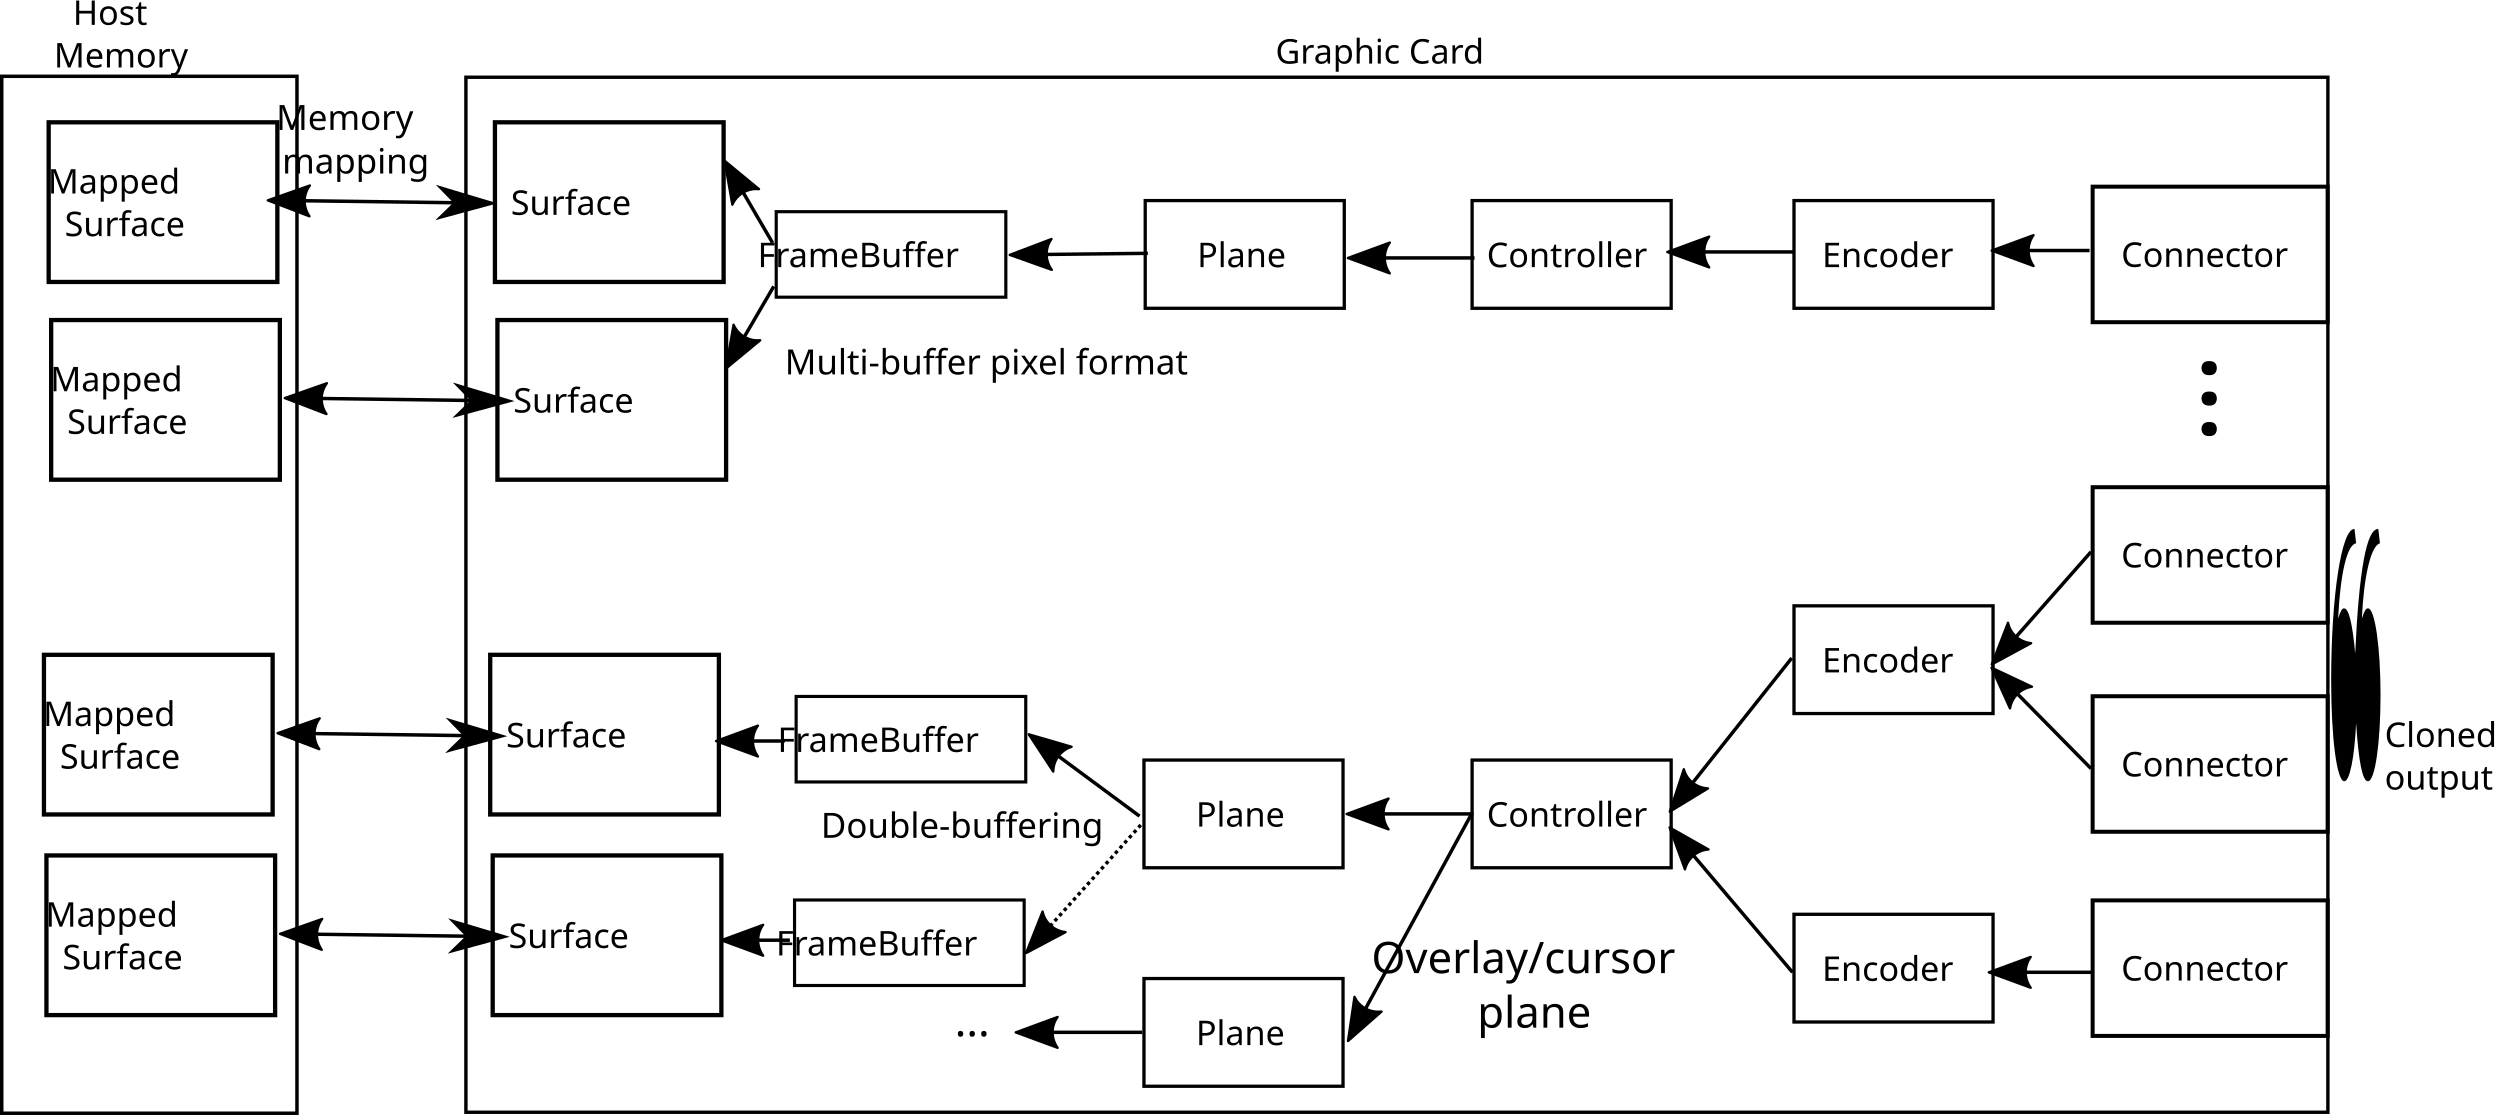
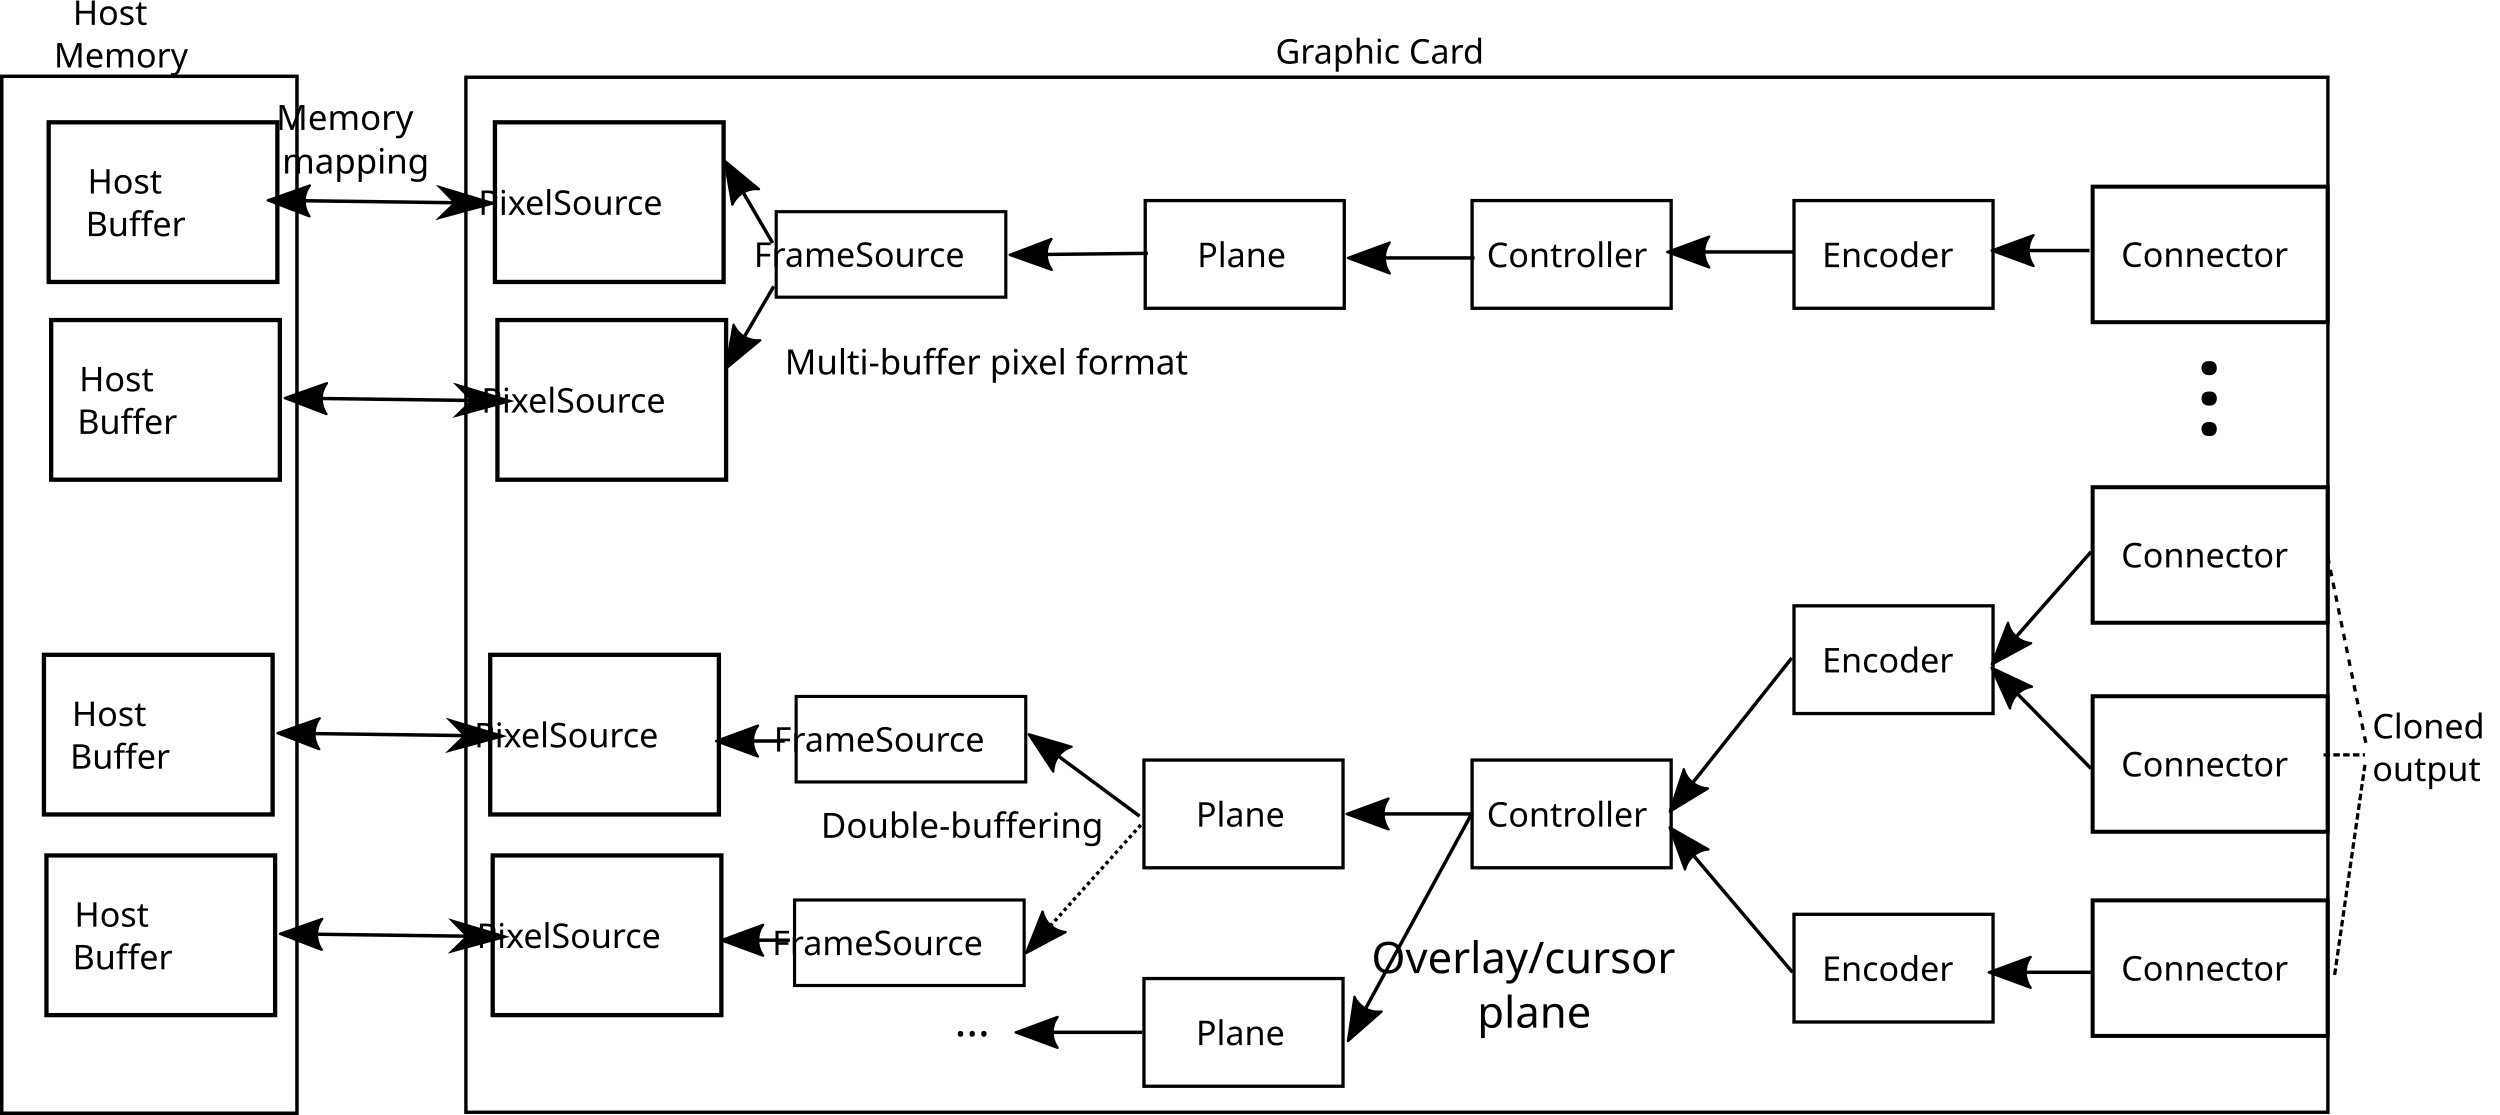
<svg xmlns="http://www.w3.org/2000/svg" width="202.377mm" height="90.259mm" viewBox="0 0 717.083 319.814" id="svg2" version="1.1">
  <defs id="defs4">
    <marker orient="auto" refY="0" refX="0" id="marker10231" style="overflow:visible">
      <path id="path10233" style="fill:#000000;fill-opacity:1;fill-rule:evenodd;stroke:#000000;stroke-width:0.625;stroke-linejoin:round;stroke-opacity:1" d="M 8.719,4.034 -2.207,0.016 8.719,-4.002 c -1.745,2.372 -1.735,5.617 -6e-7,8.035 z" transform="matrix(-1.1,0,0,-1.1,-1.1,0)" />
    </marker>
    <marker style="overflow:visible" id="marker9997" refX="0" refY="0" orient="auto">
      <path transform="matrix(-1.1,0,0,-1.1,-1.1,0)" d="M 8.719,4.034 -2.207,0.016 8.719,-4.002 c -1.745,2.372 -1.735,5.617 -6e-7,8.035 z" style="fill:#000000;fill-opacity:1;fill-rule:evenodd;stroke:#000000;stroke-width:0.625;stroke-linejoin:round;stroke-opacity:1" id="path9999" />
    </marker>
    <marker orient="auto" refY="0" refX="0" id="marker9919" style="overflow:visible">
      <path id="path9921" d="M 0,0 5,-5 -12.5,0 5,5 Z" style="fill:#000000;fill-opacity:1;fill-rule:evenodd;stroke:#000000;stroke-width:1pt;stroke-opacity:1" transform="matrix(0.8,0,0,0.8,10,0)" />
    </marker>
    <marker orient="auto" refY="0" refX="0" id="marker9158" style="overflow:visible">
      <path id="path9160" style="fill:#000000;fill-opacity:1;fill-rule:evenodd;stroke:#000000;stroke-width:0.625;stroke-linejoin:round;stroke-opacity:1" d="M 8.719,4.034 -2.207,0.016 8.719,-4.002 c -1.745,2.372 -1.735,5.617 -6e-7,8.035 z" transform="matrix(-1.1,0,0,-1.1,-1.1,0)" />
    </marker>
    <marker style="overflow:visible" id="marker7935" refX="0" refY="0" orient="auto">
      <path transform="matrix(0.8,0,0,0.8,10,0)" style="fill:#000000;fill-opacity:1;fill-rule:evenodd;stroke:#000000;stroke-width:1pt;stroke-opacity:1" d="M 0,0 5,-5 -12.5,0 5,5 Z" id="path7937" />
    </marker>
    <marker style="overflow:visible" id="marker7787" refX="0" refY="0" orient="auto">
      <path transform="matrix(-1.1,0,0,-1.1,-1.1,0)" d="M 8.719,4.034 -2.207,0.016 8.719,-4.002 c -1.745,2.372 -1.735,5.617 -6e-7,8.035 z" style="fill:#000000;fill-opacity:1;fill-rule:evenodd;stroke:#000000;stroke-width:0.625;stroke-linejoin:round;stroke-opacity:1" id="path7789" />
    </marker>
    <marker style="overflow:visible" id="marker7168" refX="0" refY="0" orient="auto">
      <path transform="matrix(0.8,0,0,0.8,10,0)" style="fill:#000000;fill-opacity:1;fill-rule:evenodd;stroke:#000000;stroke-width:1pt;stroke-opacity:1" d="M 0,0 5,-5 -12.5,0 5,5 Z" id="path7170" />
    </marker>
    <marker orient="auto" refY="0" refX="0" id="Arrow1Lstart" style="overflow:visible">
      <path id="path6046" d="M 0,0 5,-5 -12.5,0 5,5 Z" style="fill:#000000;fill-opacity:1;fill-rule:evenodd;stroke:#000000;stroke-width:1pt;stroke-opacity:1" transform="matrix(0.8,0,0,0.8,10,0)" />
    </marker>
    <marker orient="auto" refY="0" refX="0" id="marker5930" style="overflow:visible">
      <path id="path5932" style="fill:#000000;fill-opacity:1;fill-rule:evenodd;stroke:#000000;stroke-width:0.625;stroke-linejoin:round;stroke-opacity:1" d="M 8.719,4.034 -2.207,0.016 8.719,-4.002 c -1.745,2.372 -1.735,5.617 -6e-7,8.035 z" transform="matrix(-1.1,0,0,-1.1,-1.1,0)" />
    </marker>
    <marker style="overflow:visible" id="marker5473" refX="0" refY="0" orient="auto">
      <path transform="matrix(-1.1,0,0,-1.1,-1.1,0)" d="M 8.719,4.034 -2.207,0.016 8.719,-4.002 c -1.745,2.372 -1.735,5.617 -6e-7,8.035 z" style="fill:#000000;fill-opacity:1;fill-rule:evenodd;stroke:#000000;stroke-width:0.625;stroke-linejoin:round;stroke-opacity:1" id="path5475" />
    </marker>
    <marker orient="auto" refY="0" refX="0" id="marker5383" style="overflow:visible">
      <path id="path5385" style="fill:#000000;fill-opacity:1;fill-rule:evenodd;stroke:#000000;stroke-width:0.625;stroke-linejoin:round;stroke-opacity:1" d="M 8.719,4.034 -2.207,0.016 8.719,-4.002 c -1.745,2.372 -1.735,5.617 -6e-7,8.035 z" transform="matrix(-1.1,0,0,-1.1,-1.1,0)" />
    </marker>
    <marker style="overflow:visible" id="marker5299" refX="0" refY="0" orient="auto">
      <path transform="matrix(-1.1,0,0,-1.1,-1.1,0)" d="M 8.719,4.034 -2.207,0.016 8.719,-4.002 c -1.745,2.372 -1.735,5.617 -6e-7,8.035 z" style="fill:#000000;fill-opacity:1;fill-rule:evenodd;stroke:#000000;stroke-width:0.625;stroke-linejoin:round;stroke-opacity:1" id="path5301" />
    </marker>
    <marker orient="auto" refY="0" refX="0" id="marker5221" style="overflow:visible">
      <path id="path5223" style="fill:#000000;fill-opacity:1;fill-rule:evenodd;stroke:#000000;stroke-width:0.625;stroke-linejoin:round;stroke-opacity:1" d="M 8.719,4.034 -2.207,0.016 8.719,-4.002 c -1.745,2.372 -1.735,5.617 -6e-7,8.035 z" transform="matrix(-1.1,0,0,-1.1,-1.1,0)" />
    </marker>
    <marker style="overflow:visible" id="marker5149" refX="0" refY="0" orient="auto">
      <path transform="matrix(-1.1,0,0,-1.1,-1.1,0)" d="M 8.719,4.034 -2.207,0.016 8.719,-4.002 c -1.745,2.372 -1.735,5.617 -6e-7,8.035 z" style="fill:#000000;fill-opacity:1;fill-rule:evenodd;stroke:#000000;stroke-width:0.625;stroke-linejoin:round;stroke-opacity:1" id="path5151" />
    </marker>
    <marker orient="auto" refY="0" refX="0" id="marker5083" style="overflow:visible">
      <path id="path5085" style="fill:#000000;fill-opacity:1;fill-rule:evenodd;stroke:#000000;stroke-width:0.625;stroke-linejoin:round;stroke-opacity:1" d="M 8.719,4.034 -2.207,0.016 8.719,-4.002 c -1.745,2.372 -1.735,5.617 -6e-7,8.035 z" transform="matrix(-1.1,0,0,-1.1,-1.1,0)" />
    </marker>
    <marker style="overflow:visible" id="marker5023" refX="0" refY="0" orient="auto">
      <path transform="matrix(-1.1,0,0,-1.1,-1.1,0)" d="M 8.719,4.034 -2.207,0.016 8.719,-4.002 c -1.745,2.372 -1.735,5.617 -6e-7,8.035 z" style="fill:#000000;fill-opacity:1;fill-rule:evenodd;stroke:#000000;stroke-width:0.625;stroke-linejoin:round;stroke-opacity:1" id="path5025" />
    </marker>
    <marker orient="auto" refY="0" refX="0" id="marker4969" style="overflow:visible">
      <path id="path4971" style="fill:#000000;fill-opacity:1;fill-rule:evenodd;stroke:#000000;stroke-width:0.625;stroke-linejoin:round;stroke-opacity:1" d="M 8.719,4.034 -2.207,0.016 8.719,-4.002 c -1.745,2.372 -1.735,5.617 -6e-7,8.035 z" transform="matrix(-1.1,0,0,-1.1,-1.1,0)" />
    </marker>
    <marker style="overflow:visible" id="marker4843" refX="0" refY="0" orient="auto">
      <path transform="matrix(-1.1,0,0,-1.1,-1.1,0)" d="M 8.719,4.034 -2.207,0.016 8.719,-4.002 c -1.745,2.372 -1.735,5.617 -6e-7,8.035 z" style="fill:#000000;fill-opacity:1;fill-rule:evenodd;stroke:#000000;stroke-width:0.625;stroke-linejoin:round;stroke-opacity:1" id="path4845" />
    </marker>
    <marker orient="auto" refY="0" refX="0" id="Arrow2Lend" style="overflow:visible">
      <path id="path4568" style="fill:#000000;fill-opacity:1;fill-rule:evenodd;stroke:#000000;stroke-width:0.625;stroke-linejoin:round;stroke-opacity:1" d="M 8.719,4.034 -2.207,0.016 8.719,-4.002 c -1.745,2.372 -1.735,5.617 -6e-7,8.035 z" transform="matrix(-1.1,0,0,-1.1,-1.1,0)" />
    </marker>
    <marker style="overflow:visible" id="marker4843-6" refX="0" refY="0" orient="auto">
      <path transform="matrix(-1.1,0,0,-1.1,-1.1,0)" d="M 8.719,4.034 -2.207,0.016 8.719,-4.002 c -1.745,2.372 -1.735,5.617 -6e-7,8.035 z" style="fill:#000000;fill-opacity:1;fill-rule:evenodd;stroke:#000000;stroke-width:0.625;stroke-linejoin:round;stroke-opacity:1" id="path4845-2" />
    </marker>
    <marker orient="auto" refY="0" refX="0" id="Arrow1Lstart-1" style="overflow:visible">
      <path id="path6046-5" d="M 0,0 5,-5 -12.5,0 5,5 Z" style="fill:#000000;fill-opacity:1;fill-rule:evenodd;stroke:#000000;stroke-width:1pt;stroke-opacity:1" transform="matrix(0.8,0,0,0.8,10,0)" />
    </marker>
    <marker orient="auto" refY="0" refX="0" id="Arrow2Lend-7" style="overflow:visible">
      <path id="path4568-5" style="fill:#000000;fill-opacity:1;fill-rule:evenodd;stroke:#000000;stroke-width:0.625;stroke-linejoin:round;stroke-opacity:1" d="M 8.719,4.034 -2.207,0.016 8.719,-4.002 c -1.745,2.372 -1.735,5.617 -6e-7,8.035 z" transform="matrix(-1.1,0,0,-1.1,-1.1,0)" />
    </marker>
    <marker orient="auto" refY="0" refX="0" id="Arrow1Lstart-1-1" style="overflow:visible">
      <path id="path6046-5-4" d="M 0,0 5,-5 -12.5,0 5,5 Z" style="fill:#000000;fill-opacity:1;fill-rule:evenodd;stroke:#000000;stroke-width:1pt;stroke-opacity:1" transform="matrix(0.8,0,0,0.8,10,0)" />
    </marker>
    <marker style="overflow:visible" id="marker7168-0" refX="0" refY="0" orient="auto">
      <path transform="matrix(0.8,0,0,0.8,10,0)" style="fill:#000000;fill-opacity:1;fill-rule:evenodd;stroke:#000000;stroke-width:1pt;stroke-opacity:1" d="M 0,0 5,-5 -12.5,0 5,5 Z" id="path7170-3" />
    </marker>
    <marker orient="auto" refY="0" refX="0" id="marker5930-3" style="overflow:visible">
      <path id="path5932-2" style="fill:#000000;fill-opacity:1;fill-rule:evenodd;stroke:#000000;stroke-width:0.625;stroke-linejoin:round;stroke-opacity:1" d="M 8.719,4.034 -2.207,0.016 8.719,-4.002 c -1.745,2.372 -1.735,5.617 -6e-7,8.035 z" transform="matrix(-1.1,0,0,-1.1,-1.1,0)" />
    </marker>
    <marker style="overflow:visible" id="marker4921-2" refX="0" refY="0" orient="auto">
      <path transform="matrix(-1.1,0,0,-1.1,-1.1,0)" d="M 8.719,4.034 -2.207,0.016 8.719,-4.002 c -1.745,2.372 -1.735,5.617 -6e-7,8.035 z" style="fill:#000000;fill-opacity:1;fill-rule:evenodd;stroke:#000000;stroke-width:0.625;stroke-linejoin:round;stroke-opacity:1" id="path4923-7" />
    </marker>
    <marker style="overflow:visible" id="marker4921-2-6" refX="0" refY="0" orient="auto">
      <path transform="matrix(-1.1,0,0,-1.1,-1.1,0)" d="M 8.719,4.034 -2.207,0.016 8.719,-4.002 c -1.745,2.372 -1.735,5.617 -6e-7,8.035 z" style="fill:#000000;fill-opacity:1;fill-rule:evenodd;stroke:#000000;stroke-width:0.625;stroke-linejoin:round;stroke-opacity:1" id="path4923-7-9" />
    </marker>
    <marker style="overflow:visible" id="marker4843-6-4" refX="0" refY="0" orient="auto">
      <path transform="matrix(-1.1,0,0,-1.1,-1.1,0)" d="M 8.719,4.034 -2.207,0.016 8.719,-4.002 c -1.745,2.372 -1.735,5.617 -6e-7,8.035 z" style="fill:#000000;fill-opacity:1;fill-rule:evenodd;stroke:#000000;stroke-width:0.625;stroke-linejoin:round;stroke-opacity:1" id="path4845-2-2" />
    </marker>
    <marker style="overflow:visible" id="marker4843-65" refX="0" refY="0" orient="auto">
      <path transform="matrix(-1.1,0,0,-1.1,-1.1,0)" d="M 8.719,4.034 -2.207,0.016 8.719,-4.002 c -1.745,2.372 -1.735,5.617 -6e-7,8.035 z" style="fill:#000000;fill-opacity:1;fill-rule:evenodd;stroke:#000000;stroke-width:0.625;stroke-linejoin:round;stroke-opacity:1" id="path4845-3" />
    </marker>
    <marker orient="auto" refY="0" refX="0" id="marker9158-2" style="overflow:visible">
      <path id="path9160-6" style="fill:#000000;fill-opacity:1;fill-rule:evenodd;stroke:#000000;stroke-width:0.625;stroke-linejoin:round;stroke-opacity:1" d="M 8.719,4.034 -2.207,0.016 8.719,-4.002 c -1.745,2.372 -1.735,5.617 -6e-7,8.035 z" transform="matrix(-1.1,0,0,-1.1,-1.1,0)" />
    </marker>
    <marker style="overflow:visible" id="marker9997-1" refX="0" refY="0" orient="auto">
      <path transform="matrix(-1.1,0,0,-1.1,-1.1,0)" d="M 8.719,4.034 -2.207,0.016 8.719,-4.002 c -1.745,2.372 -1.735,5.617 -6e-7,8.035 z" style="fill:#000000;fill-opacity:1;fill-rule:evenodd;stroke:#000000;stroke-width:0.625;stroke-linejoin:round;stroke-opacity:1" id="path9999-3" />
    </marker>
  </defs>
  <g id="layer1" transform="translate(-12.73951,-198.381)">
    <g id="g4142" transform="matrix(0.8150159,0,0,0.8149102,338.7217,33.98357)">
      <text id="text3336" y="295.659" x="346.553" style="font-style:normal;font-weight:normal;line-height:0%;font-family:sans-serif;letter-spacing:0px;word-spacing:0px;fill:#000000;fill-opacity:1;stroke:none;stroke-width:1px;stroke-linecap:butt;stroke-linejoin:miter;stroke-opacity:1" xml:space="preserve">
        <tspan y="295.659" x="346.553" id="tspan3338" style="font-size:12px;line-height:1.25;font-family:sans-serif">Connector</tspan>
      </text>
      <rect style="fill:none;stroke:#000000;stroke-width:1.413;stroke-opacity:1" y="267.438" x="336.505" height="47.705" width="82.705" id="rect3340" />
    </g>
    <g transform="matrix(0.8150159,0,0,0.8149102,338.7217,180.1435)" id="g4142-2">
      <text id="text3336-4" y="295.659" x="346.553" style="font-style:normal;font-weight:normal;line-height:0%;font-family:sans-serif;letter-spacing:0px;word-spacing:0px;fill:#000000;fill-opacity:1;stroke:none;stroke-width:1px;stroke-linecap:butt;stroke-linejoin:miter;stroke-opacity:1" xml:space="preserve">
        <tspan y="295.659" x="346.553" id="tspan3338-9" style="font-size:12px;line-height:1.25;font-family:sans-serif">Connector</tspan>
      </text>
      <rect style="fill:none;stroke:#000000;stroke-width:1.413;stroke-opacity:1" y="267.438" x="336.505" height="47.705" width="82.705" id="rect3340-3" />
    </g>
    <g transform="matrix(0.8150159,0,0,0.8149102,338.7217,238.7006)" id="g4142-0">
      <text id="text3336-9" y="295.659" x="346.553" style="font-style:normal;font-weight:normal;line-height:0%;font-family:sans-serif;letter-spacing:0px;word-spacing:0px;fill:#000000;fill-opacity:1;stroke:none;stroke-width:1px;stroke-linecap:butt;stroke-linejoin:miter;stroke-opacity:1" xml:space="preserve">
        <tspan y="295.659" x="346.553" id="tspan3338-8" style="font-size:12px;line-height:1.25;font-family:sans-serif">Connector</tspan>
      </text>
      <rect style="fill:none;stroke:#000000;stroke-width:1.413;stroke-opacity:1" y="267.438" x="336.505" height="47.705" width="82.705" id="rect3340-8" />
    </g>
    <g transform="matrix(0.8150159,0,0,0.8149102,338.7217,120.1894)" id="g4142-0-9">
      <text id="text3336-9-2" y="295.659" x="346.553" style="font-style:normal;font-weight:normal;line-height:0%;font-family:sans-serif;letter-spacing:0px;word-spacing:0px;fill:#000000;fill-opacity:1;stroke:none;stroke-width:1px;stroke-linecap:butt;stroke-linejoin:miter;stroke-opacity:1" xml:space="preserve">
        <tspan y="295.659" x="346.553" id="tspan3338-8-4" style="font-size:12px;line-height:1.25;font-family:sans-serif">Connector</tspan>
      </text>
      <rect style="fill:none;stroke:#000000;stroke-width:1.413;stroke-opacity:1" y="267.438" x="336.505" height="47.705" width="82.705" id="rect3340-8-1" />
    </g>
    <g id="g4525" transform="matrix(0.8150159,0,0,0.8149102,97.1277,39.92077)">
      <g transform="translate(410,60.71428)" id="g4234">
        <text xml:space="preserve" style="font-style:normal;font-weight:normal;line-height:0%;font-family:sans-serif;letter-spacing:0px;word-spacing:0px;fill:#000000;fill-opacity:1;stroke:none;stroke-width:1px;stroke-linecap:butt;stroke-linejoin:miter;stroke-opacity:1" x="127.723" y="478.979" id="text3336-4-6">
          <tspan id="tspan3338-9-8" x="127.723" y="478.979" style="font-size:12px;line-height:1.25;font-family:sans-serif">Encoder</tspan>
        </text>
        <rect id="rect3340-3-6" width="70.055" height="37.912" x="117.83" y="455.549" style="fill:none;stroke:#000000;stroke-width:1.16;stroke-opacity:1" />
      </g>
      <g transform="translate(410,-47.85715)" id="g4234-8">
        <text xml:space="preserve" style="font-style:normal;font-weight:normal;line-height:0%;font-family:sans-serif;letter-spacing:0px;word-spacing:0px;fill:#000000;fill-opacity:1;stroke:none;stroke-width:1px;stroke-linecap:butt;stroke-linejoin:miter;stroke-opacity:1" x="127.723" y="478.979" id="text3336-4-6-8">
          <tspan id="tspan3338-9-8-9" x="127.723" y="478.979" style="font-size:12px;line-height:1.25;font-family:sans-serif">Encoder</tspan>
        </text>
        <rect id="rect3340-3-6-8" width="70.055" height="37.912" x="117.83" y="455.549" style="fill:none;stroke:#000000;stroke-width:1.16;stroke-opacity:1" />
      </g>
    </g>
    <g id="g4234-0" transform="matrix(0.8150159,0,0,0.8149102,431.2842,-115.3196)">
      <text id="text3336-4-6-87" y="478.979" x="127.723" style="font-style:normal;font-weight:normal;line-height:0%;font-family:sans-serif;letter-spacing:0px;word-spacing:0px;fill:#000000;fill-opacity:1;stroke:none;stroke-width:1px;stroke-linecap:butt;stroke-linejoin:miter;stroke-opacity:1" xml:space="preserve">
        <tspan y="478.979" x="127.723" id="tspan3338-9-8-3" style="font-size:12px;line-height:1.25;font-family:sans-serif">Encoder</tspan>
      </text>
      <rect style="fill:none;stroke:#000000;stroke-width:1.16;stroke-opacity:1" y="455.549" x="117.83" height="37.912" width="70.055" id="rect3340-3-6-2" />
    </g>
    <g id="g4302" transform="matrix(0.8150159,0,0,0.8149102,411.1417,117.3372)">
      <text id="text3336-4-6-87-2" y="390.407" x="34.423" style="font-style:normal;font-weight:normal;line-height:0%;font-family:sans-serif;letter-spacing:0px;word-spacing:0px;fill:#000000;fill-opacity:1;stroke:none;stroke-width:1px;stroke-linecap:butt;stroke-linejoin:miter;stroke-opacity:1" xml:space="preserve">
        <tspan y="390.407" x="34.423" id="tspan3338-9-8-3-6" style="font-size:12px;line-height:1.25;font-family:sans-serif">Controller</tspan>
      </text>
      <rect style="fill:none;stroke:#000000;stroke-width:1.16;stroke-opacity:1" y="366.978" x="29.258" height="37.912" width="70.055" id="rect3340-3-6-2-1" />
    </g>
    <g id="g4302-8" transform="matrix(0.8150159,0,0,0.8149102,411.1417,-43.14185)">
      <text id="text3336-4-6-87-2-6" y="390.407" x="34.423" style="font-style:normal;font-weight:normal;line-height:0%;font-family:sans-serif;letter-spacing:0px;word-spacing:0px;fill:#000000;fill-opacity:1;stroke:none;stroke-width:1px;stroke-linecap:butt;stroke-linejoin:miter;stroke-opacity:1" xml:space="preserve">
        <tspan y="390.407" x="34.423" id="tspan3338-9-8-3-6-5" style="font-size:12px;line-height:1.25;font-family:sans-serif">Controller</tspan>
      </text>
      <rect style="fill:none;stroke:#000000;stroke-width:1.16;stroke-opacity:1" y="366.978" x="29.258" height="37.912" width="70.055" id="rect3340-3-6-2-1-3" />
    </g>
-     <g id="g4399" transform="matrix(0.8150159,0,0,0.8149102,91.07931,23.35229)">
-       <text id="text3336-4-6-87-2-9" y="479.443" x="223.89" style="font-style:normal;font-weight:normal;line-height:0%;font-family:sans-serif;letter-spacing:0px;word-spacing:0px;fill:#000000;fill-opacity:1;stroke:none;stroke-width:1px;stroke-linecap:butt;stroke-linejoin:miter;stroke-opacity:1" xml:space="preserve">
-         <tspan style="font-size:12px;line-height:1.25;font-family:sans-serif;text-align:center;text-anchor:middle" id="tspan4358" y="479.443" x="223.89">FrameBuffer</tspan>
-       </text>
-       <rect style="fill:none;stroke:#000000;stroke-width:1.11;stroke-opacity:1" y="459.922" x="184.068" height="30.096" width="80.81" id="rect3340-3-6-2-1-9" />
-     </g>
-     <g transform="matrix(0.8150159,0,0,0.8149102,85.36503,-115.6982)" id="g4399-3">
-       <text id="text3336-4-6-87-2-9-5" y="479.443" x="223.89" style="font-style:normal;font-weight:normal;line-height:0%;font-family:sans-serif;letter-spacing:0px;word-spacing:0px;fill:#000000;fill-opacity:1;stroke:none;stroke-width:1px;stroke-linecap:butt;stroke-linejoin:miter;stroke-opacity:1" xml:space="preserve">
-         <tspan style="font-size:12px;line-height:1.25;font-family:sans-serif;text-align:center;text-anchor:middle" id="tspan4358-9" y="479.443" x="223.89">FrameBuffer</tspan>
-       </text>
-       <rect style="fill:none;stroke:#000000;stroke-width:1.11;stroke-opacity:1" y="459.922" x="184.068" height="30.096" width="80.81" id="rect3340-3-6-2-1-9-2" />
+     <g id="g1219">
+       <text transform="scale(1.000065,0.9999352)" id="text3336-4-6-87-2-9" y="413.996" x="273.791" style="font-style:normal;font-weight:normal;font-size:9.78px;line-height:0%;font-family:sans-serif;letter-spacing:0px;word-spacing:0px;fill:#000000;fill-opacity:1;stroke:none;stroke-width:0.815px;stroke-linecap:butt;stroke-linejoin:miter;stroke-opacity:1" xml:space="preserve">
+         <tspan style="font-size:9.78px;line-height:1.25;font-family:sans-serif;text-align:center;text-anchor:middle;stroke-width:0.815px" id="tspan4358" y="413.996" x="273.791">FrameSource</tspan>
+       </text>
+       <rect style="fill:none;stroke:#000000;stroke-width:0.904;stroke-opacity:1" y="398.147" x="241.098" height="24.525" width="65.861" id="rect3340-3-6-2-1-9" />
+     </g>
+     <g id="g1211">
+       <text transform="scale(1.000065,0.9999352)" id="text3336-4-6-87-2-9-5" y="274.937" x="268.077" style="font-style:normal;font-weight:normal;font-size:9.78px;line-height:0%;font-family:sans-serif;letter-spacing:0px;word-spacing:0px;fill:#000000;fill-opacity:1;stroke:none;stroke-width:0.815px;stroke-linecap:butt;stroke-linejoin:miter;stroke-opacity:1" xml:space="preserve">
+         <tspan style="font-size:9.78px;line-height:1.25;font-family:sans-serif;text-align:center;text-anchor:middle;stroke-width:0.815px" id="tspan4358-9" y="274.937" x="268.077">FrameSource</tspan>
+       </text>
+       <rect style="fill:none;stroke:#000000;stroke-width:0.904;stroke-opacity:1" y="259.097" x="235.383" height="24.525" width="65.861" id="rect3340-3-6-2-1-9-2" />
    </g>
    <path style="fill:none;fill-rule:evenodd;stroke:#000000;stroke-width:1px;stroke-linecap:butt;stroke-linejoin:miter;stroke-opacity:1;marker-end:url(#marker4843-6)" d="m 234.679,280.52 -13.108,22.455" id="path4835-5" />
    <rect style="fill:none;stroke:#000000;stroke-width:0.978;stroke-opacity:1" id="rect4496" width="534.078" height="296.878" x="146.377" y="220.535" />
    <text xml:space="preserve" style="font-style:normal;font-weight:normal;line-height:0%;font-family:sans-serif;letter-spacing:0px;word-spacing:0px;fill:#000000;fill-opacity:1;stroke:none;stroke-width:1px;stroke-linecap:butt;stroke-linejoin:miter;stroke-opacity:1" x="378.571" y="216.634" id="text4498" transform="scale(1.000065,0.9999352)">
      <tspan id="tspan4500" x="378.571" y="216.634" style="font-size:9.78px;line-height:1.25;font-family:sans-serif">Graphic Card</tspan>
    </text>
    <text xml:space="preserve" style="font-style:normal;font-weight:normal;line-height:0%;font-family:sans-serif;letter-spacing:0px;word-spacing:0px;fill:#000000;fill-opacity:1;stroke:none;stroke-width:1px;stroke-linecap:butt;stroke-linejoin:miter;stroke-opacity:1" x="299.625" y="-644.618" id="text4502" transform="matrix(0,0.9999352,-1.000065,0,0,0)">
      <tspan id="tspan4504" x="299.625" y="-644.618" style="font-size:32.599px;line-height:1.25;font-family:sans-serif">...</tspan>
    </text>
    <rect style="fill:none;stroke:#000000;stroke-width:0.999;stroke-opacity:1" id="rect4535" width="84.681" height="297.428" x="13.239" y="220.267" />
    <text xml:space="preserve" style="font-style:normal;font-weight:normal;line-height:0%;font-family:sans-serif;text-align:center;letter-spacing:0px;word-spacing:0px;text-anchor:middle;fill:#000000;fill-opacity:1;stroke:none;stroke-width:1px;stroke-linecap:butt;stroke-linejoin:miter;stroke-opacity:1" x="55.242" y="205.523" id="text4537" transform="scale(1.000065,0.9999352)">
      <tspan id="tspan4539" x="55.242" y="205.523" style="font-size:9.78px;line-height:1.25;font-family:sans-serif">Host</tspan>
      <tspan x="55.242" y="217.748" id="tspan4341" style="font-size:9.78px;line-height:1.25;font-family:sans-serif">Memory</tspan>
    </text>
    <path style="fill:none;fill-rule:evenodd;stroke:#000000;stroke-width:1;stroke-linecap:butt;stroke-linejoin:miter;stroke-miterlimit:4;stroke-dasharray:none;stroke-opacity:1;marker-start:url(#Arrow1Lstart);marker-end:url(#Arrow2Lend)" d="M 153.502,256.675 90.87,255.845" id="path4541" />
    <path style="fill:none;fill-rule:evenodd;stroke:#000000;stroke-width:1px;stroke-linecap:butt;stroke-linejoin:miter;stroke-opacity:1;marker-end:url(#marker4843)" d="M 234.357,268.07 221.249,245.615" id="path4835" />
    <path style="fill:none;fill-rule:evenodd;stroke:#000000;stroke-width:1px;stroke-linecap:butt;stroke-linejoin:miter;stroke-opacity:1;marker-end:url(#marker4969)" d="m 341.979,271.045 -38.283,0.412" id="path4961" />
    <path style="fill:none;fill-rule:evenodd;stroke:#000000;stroke-width:1px;stroke-linecap:butt;stroke-linejoin:miter;stroke-opacity:1;marker-end:url(#marker5023)" d="M 527.297,270.647 H 492.307" id="path5015" />
    <path style="fill:none;fill-rule:evenodd;stroke:#000000;stroke-width:1px;stroke-linecap:butt;stroke-linejoin:miter;stroke-opacity:1;marker-end:url(#marker5083)" d="M 612.096,270.236 H 585.339" id="path5075" />
    <path style="fill:none;fill-rule:evenodd;stroke:#000000;stroke-width:1px;stroke-linecap:butt;stroke-linejoin:miter;stroke-opacity:1;marker-end:url(#marker5149)" d="m 612.507,356.67 -27.58,31.281" id="path5141" />
    <path style="fill:none;fill-rule:evenodd;stroke:#000000;stroke-width:1px;stroke-linecap:butt;stroke-linejoin:miter;stroke-opacity:1;marker-end:url(#marker5221)" d="M 612.507,418.82 584.927,390.832" id="path5213" />
    <path style="fill:none;fill-rule:evenodd;stroke:#000000;stroke-width:1px;stroke-linecap:butt;stroke-linejoin:miter;stroke-opacity:1;marker-end:url(#marker5299)" d="M 612.507,477.266 H 584.516" id="path5291" />
    <path style="fill:none;fill-rule:evenodd;stroke:#000000;stroke-width:1px;stroke-linecap:butt;stroke-linejoin:miter;stroke-opacity:1;marker-end:url(#marker5383)" d="m 526.679,387.128 -34.167,43.011" id="path5375" />
    <path style="fill:none;fill-rule:evenodd;stroke:#000000;stroke-width:1px;stroke-linecap:butt;stroke-linejoin:miter;stroke-opacity:1;marker-end:url(#marker5473)" d="M 526.885,477.266 492.513,436.724" id="path5465" />
-     <text xml:space="preserve" style="font-style:normal;font-weight:normal;line-height:0%;font-family:sans-serif;letter-spacing:0px;word-spacing:0px;fill:#000000;fill-opacity:1;stroke:none;stroke-width:1px;stroke-linecap:butt;stroke-linejoin:miter;stroke-opacity:1" x="696.702" y="412.657" id="text5640" transform="scale(1.000065,0.9999352)">
-       <tspan id="tspan5642" x="696.702" y="412.657" style="font-size:9.78px;line-height:1.25;font-family:sans-serif">Cloned</tspan>
-       <tspan x="696.702" y="424.881" id="tspan5644" style="font-size:9.78px;line-height:1.25;font-family:sans-serif">output</tspan>
-     </text>
-     <text xml:space="preserve" style="font-style:normal;font-weight:normal;line-height:0%;font-family:sans-serif;letter-spacing:0px;word-spacing:0px;fill:#000000;fill-opacity:1;stroke:none;stroke-width:1px;stroke-linecap:butt;stroke-linejoin:miter;stroke-opacity:1" x="1789.568" y="177.04" id="text5646" transform="scale(0.3802983,2.629515)">
-       <tspan id="tspan5648" x="1789.568" y="177.04" style="font-style:normal;font-variant:normal;font-weight:normal;font-stretch:normal;font-size:62.247px;line-height:1.25;font-family:Dingbats;-inkscape-font-specification:Dingbats">}</tspan>
-     </text>
-     <g id="g5622">
-       <text transform="scale(1.000065,0.9999352)" id="text3336-4-6-87-2-9-5-9-9" y="260.022" x="187.426" style="font-style:normal;font-weight:normal;line-height:0%;font-family:sans-serif;letter-spacing:0px;word-spacing:0px;fill:#000000;fill-opacity:1;stroke:none;stroke-width:1px;stroke-linecap:butt;stroke-linejoin:miter;stroke-opacity:1" xml:space="preserve">
-         <tspan style="font-size:9.78px;line-height:1.25;font-family:sans-serif;text-align:center;text-anchor:middle" id="tspan4358-9-3-6" y="260.022" x="187.426">Surface</tspan>
+     <text xml:space="preserve" style="font-style:normal;font-weight:normal;line-height:0%;font-family:sans-serif;letter-spacing:0px;word-spacing:0px;fill:#000000;fill-opacity:1;stroke:none;stroke-width:1px;stroke-linecap:butt;stroke-linejoin:miter;stroke-opacity:1" x="693.158" y="410.208" id="text5640" transform="scale(1.000065,0.9999352)">
+       <tspan id="tspan5642" x="693.158" y="410.208" style="font-size:9.78px;line-height:1.25;font-family:sans-serif">Cloned</tspan>
+       <tspan x="693.158" y="422.432" id="tspan5644" style="font-size:9.78px;line-height:1.25;font-family:sans-serif">output</tspan>
+     </text>
+     <g id="g1235">
+       <text transform="scale(1.000065,0.9999352)" id="text3336-4-6-87-2-9-5-9-9" y="260.022" x="187.268" style="font-style:normal;font-weight:normal;line-height:0%;font-family:sans-serif;letter-spacing:0px;word-spacing:0px;fill:#000000;fill-opacity:1;stroke:none;stroke-width:1px;stroke-linecap:butt;stroke-linejoin:miter;stroke-opacity:1" xml:space="preserve">
+         <tspan style="font-size:9.78px;line-height:1.25;font-family:sans-serif;text-align:center;text-anchor:middle" id="tspan4358-9-3-6" y="260.022" x="187.268">PixelSource</tspan>
      </text>
      <rect style="fill:none;stroke:#000000;stroke-width:1.233;stroke-opacity:1" y="233.462" x="154.703" height="45.794" width="65.593" id="rect3340-3-6-2-1-9-2-6-59" />
    </g>
    <path style="fill:none;fill-rule:evenodd;stroke:#000000;stroke-width:1;stroke-linecap:butt;stroke-linejoin:miter;stroke-miterlimit:4;stroke-dasharray:none;stroke-opacity:1;marker-start:url(#Arrow1Lstart-1);marker-end:url(#Arrow2Lend-7)" d="M 158.385,313.392 95.753,312.563" id="path4541-4" />
    <path style="fill:none;fill-rule:evenodd;stroke:#000000;stroke-width:1;stroke-linecap:butt;stroke-linejoin:miter;stroke-miterlimit:4;stroke-dasharray:none;stroke-opacity:1;marker-start:url(#marker7168);marker-end:url(#marker5930)" d="M 156.314,409.514 93.683,408.685" id="path4541-4-7" />
    <path style="fill:none;fill-rule:evenodd;stroke:#000000;stroke-width:1;stroke-linecap:butt;stroke-linejoin:miter;stroke-miterlimit:4;stroke-dasharray:none;stroke-opacity:1;marker-start:url(#marker7935);marker-end:url(#marker7787)" d="M 157.029,467.062 94.397,466.233" id="path4541-4-7-9" />
    <path style="fill:none;fill-rule:evenodd;stroke:#000000;stroke-width:1px;stroke-linecap:butt;stroke-linejoin:miter;stroke-opacity:1;marker-end:url(#marker4921-2)" d="M 237.816,410.925 H 219.453" id="path4913-5" />
    <path style="fill:none;fill-rule:evenodd;stroke:#000000;stroke-width:1px;stroke-linecap:butt;stroke-linejoin:miter;stroke-opacity:1;marker-end:url(#marker4921-2-6)" d="M 239.303,468.059 H 220.94" id="path4913-5-7" />
-     <g id="g4399-2" transform="matrix(0.8150159,0,0,0.8149102,90.62236,81.73312)">
-       <text id="text3336-4-6-87-2-9-2" y="479.443" x="223.89" style="font-style:normal;font-weight:normal;line-height:0%;font-family:sans-serif;letter-spacing:0px;word-spacing:0px;fill:#000000;fill-opacity:1;stroke:none;stroke-width:1px;stroke-linecap:butt;stroke-linejoin:miter;stroke-opacity:1" xml:space="preserve">
-         <tspan style="font-size:12px;line-height:1.25;font-family:sans-serif;text-align:center;text-anchor:middle" id="tspan4358-1" y="479.443" x="223.89">FrameBuffer</tspan>
-       </text>
-       <rect style="fill:none;stroke:#000000;stroke-width:1.11;stroke-opacity:1" y="459.922" x="184.068" height="30.096" width="80.81" id="rect3340-3-6-2-1-9-7" />
+     <g id="g1227">
+       <text transform="scale(1.000065,0.9999352)" id="text3336-4-6-87-2-9-2" y="472.381" x="273.334" style="font-style:normal;font-weight:normal;font-size:9.78px;line-height:0%;font-family:sans-serif;letter-spacing:0px;word-spacing:0px;fill:#000000;fill-opacity:1;stroke:none;stroke-width:0.815px;stroke-linecap:butt;stroke-linejoin:miter;stroke-opacity:1" xml:space="preserve">
+         <tspan style="font-size:9.78px;line-height:1.25;font-family:sans-serif;text-align:center;text-anchor:middle;stroke-width:0.815px" id="tspan4358-1" y="472.381" x="273.334">FrameSource</tspan>
+       </text>
+       <rect style="fill:none;stroke:#000000;stroke-width:0.904;stroke-opacity:1" y="456.528" x="240.641" height="24.525" width="65.861" id="rect3340-3-6-2-1-9-7" />
    </g>
    <path style="fill:none;fill-rule:evenodd;stroke:#000000;stroke-width:1;stroke-linecap:butt;stroke-linejoin:miter;stroke-miterlimit:4;stroke-dasharray:1, 1;stroke-dashoffset:0;stroke-opacity:1;marker-end:url(#marker4843-6-4)" d="M 339.949,435.005 307.933,470.744" id="path4835-5-0" />
    <path style="fill:none;fill-rule:evenodd;stroke:#000000;stroke-width:1px;stroke-linecap:butt;stroke-linejoin:miter;stroke-opacity:1;marker-end:url(#marker4843-65)" d="M 339.597,432.476 308.889,409.771" id="path4835-9" />
    <text xml:space="preserve" style="font-style:normal;font-weight:normal;line-height:0%;font-family:sans-serif;letter-spacing:0px;word-spacing:0px;fill:#000000;fill-opacity:1;stroke:none;stroke-width:1px;stroke-linecap:butt;stroke-linejoin:miter;stroke-opacity:1" x="248.196" y="438.695" id="text10019">
      <tspan id="tspan10021" x="248.196" y="438.695" style="font-size:10px;line-height:1.25">Double-buffering</tspan>
    </text>
    <text xml:space="preserve" style="font-style:normal;font-weight:normal;line-height:0%;font-family:sans-serif;letter-spacing:0px;word-spacing:0px;fill:#000000;fill-opacity:1;stroke:none;stroke-width:1px;stroke-linecap:butt;stroke-linejoin:miter;stroke-opacity:1" x="237.842" y="305.772" id="text10019-0">
      <tspan id="tspan10021-2" x="237.842" y="305.772" style="font-size:10px;line-height:1.25">Multi-buffer pixel format</tspan>
    </text>
    <text xml:space="preserve" style="font-style:normal;font-weight:normal;line-height:0%;font-family:sans-serif;text-align:center;letter-spacing:0px;word-spacing:0px;text-anchor:middle;fill:#000000;fill-opacity:1;stroke:none;stroke-width:1px;stroke-linecap:butt;stroke-linejoin:miter;stroke-opacity:1" x="122.559" y="235.654" id="text10041">
      <tspan id="tspan10043" x="122.559" y="235.654" style="font-size:10px;line-height:1.25">Memory</tspan>
      <tspan x="122.559" y="248.154" id="tspan10045" style="font-size:10px;line-height:1.25">mapping</tspan>
    </text>
    <g id="g9147" transform="translate(2.142857,-1.717071)">
      <text transform="scale(1.000065,0.9999352)" id="text3336-4-6-87-2-6-8" y="276.74" x="353.968" style="font-style:normal;font-weight:normal;line-height:0%;font-family:sans-serif;letter-spacing:0px;word-spacing:0px;fill:#000000;fill-opacity:1;stroke:none;stroke-width:1px;stroke-linecap:butt;stroke-linejoin:miter;stroke-opacity:1" xml:space="preserve">
        <tspan y="276.74" x="353.968" id="tspan3338-9-8-3-6-5-0" style="font-size:9.78px;line-height:1.25;font-family:sans-serif">Plane</tspan>
      </text>
      <rect style="fill:none;stroke:#000000;stroke-width:0.945;stroke-opacity:1" y="257.629" x="339.082" height="30.895" width="57.096" id="rect3340-3-6-2-1-3-0" />
    </g>
    <path style="fill:none;fill-rule:evenodd;stroke:#000000;stroke-width:1px;stroke-linecap:butt;stroke-linejoin:miter;stroke-opacity:1;marker-end:url(#marker9158)" d="M 435.677,272.364 H 400.687" id="path5015-3" />
    <g id="g9147-1" transform="translate(1.785686,158.762)">
      <text transform="scale(1.000065,0.9999352)" id="text3336-4-6-87-2-6-8-8" y="276.74" x="353.968" style="font-style:normal;font-weight:normal;line-height:0%;font-family:sans-serif;letter-spacing:0px;word-spacing:0px;fill:#000000;fill-opacity:1;stroke:none;stroke-width:1px;stroke-linecap:butt;stroke-linejoin:miter;stroke-opacity:1" xml:space="preserve">
        <tspan y="276.74" x="353.968" id="tspan3338-9-8-3-6-5-0-9" style="font-size:9.78px;line-height:1.25;font-family:sans-serif">Plane</tspan>
      </text>
      <rect style="fill:none;stroke:#000000;stroke-width:0.945;stroke-opacity:1" y="257.629" x="339.082" height="30.895" width="57.096" id="rect3340-3-6-2-1-3-0-5" />
    </g>
    <path style="fill:none;fill-rule:evenodd;stroke:#000000;stroke-width:1px;stroke-linecap:butt;stroke-linejoin:miter;stroke-opacity:1;marker-end:url(#marker9997)" d="M 435.32,431.839 H 400.33" id="path5015-3-5" />
    <g id="g9147-1-8" transform="translate(1.785686,221.4286)">
      <text transform="scale(1.000065,0.9999352)" id="text3336-4-6-87-2-6-8-8-9" y="276.74" x="353.968" style="font-style:normal;font-weight:normal;line-height:0%;font-family:sans-serif;letter-spacing:0px;word-spacing:0px;fill:#000000;fill-opacity:1;stroke:none;stroke-width:1px;stroke-linecap:butt;stroke-linejoin:miter;stroke-opacity:1" xml:space="preserve">
        <tspan y="276.74" x="353.968" id="tspan3338-9-8-3-6-5-0-9-4" style="font-size:9.78px;line-height:1.25;font-family:sans-serif">Plane</tspan>
      </text>
      <rect style="fill:none;stroke:#000000;stroke-width:0.945;stroke-opacity:1" y="257.629" x="339.082" height="30.895" width="57.096" id="rect3340-3-6-2-1-3-0-5-8" />
    </g>
    <path style="fill:none;fill-rule:evenodd;stroke:#000000;stroke-width:1px;stroke-linecap:butt;stroke-linejoin:miter;stroke-opacity:1;marker-end:url(#marker10231)" d="M 435.009,431.517 400.008,495.799" id="path10223" />
    <text xml:space="preserve" style="font-style:normal;font-weight:normal;line-height:0%;font-family:sans-serif;text-align:center;letter-spacing:0px;word-spacing:0px;text-anchor:middle;fill:#000000;fill-opacity:1;stroke:none;stroke-width:1px;stroke-linecap:butt;stroke-linejoin:miter;stroke-opacity:1" x="460.622" y="477.514" id="text10931">
      <tspan id="tspan10933" x="460.622" y="477.514" style="font-size:12.5px;line-height:1.25">Overlay/cursor</tspan>
      <tspan x="460.622" y="493.139" id="tspan10935" style="font-size:12.5px;line-height:1.25">plane</tspan>
    </text>
    <path style="fill:none;fill-rule:evenodd;stroke:#000000;stroke-width:1px;stroke-linecap:butt;stroke-linejoin:miter;stroke-opacity:1;marker-end:url(#marker9997-1)" d="M 340.395,494.487 H 305.405" id="path5015-3-5-9" />
    <text xml:space="preserve" style="font-style:normal;font-weight:normal;line-height:0%;font-family:sans-serif;letter-spacing:0px;word-spacing:0px;fill:#000000;fill-opacity:1;stroke:none;stroke-width:1px;stroke-linecap:butt;stroke-linejoin:miter;stroke-opacity:1" x="286.573" y="495.587" id="text11328">
      <tspan id="tspan11330" x="286.573" y="495.587" style="font-size:12.5px;line-height:1.25">...</tspan>
    </text>
    <g id="g5591">
      <rect style="fill:none;stroke:#000000;stroke-width:1.233;stroke-opacity:1" y="290.179" x="155.418" height="45.794" width="65.593" id="rect3340-3-6-2-1-9-2-6-5-4" />
      <text transform="scale(1.000065,0.9999352)" id="text3336-4-6-87-2-9-5-9-9-3" y="316.743" x="188.14" style="font-style:normal;font-weight:normal;line-height:0%;font-family:sans-serif;letter-spacing:0px;word-spacing:0px;fill:#000000;fill-opacity:1;stroke:none;stroke-width:1px;stroke-linecap:butt;stroke-linejoin:miter;stroke-opacity:1" xml:space="preserve">
-         <tspan style="font-size:9.78px;line-height:1.25;font-family:sans-serif;text-align:center;text-anchor:middle" id="tspan4358-9-3-6-6" y="316.743" x="188.14">Surface</tspan>
+         <tspan style="font-size:9.78px;line-height:1.25;font-family:sans-serif;text-align:center;text-anchor:middle" id="tspan4358-9-3-6-6" y="316.743" x="188.14">PixelSource</tspan>
      </text>
    </g>
    <g id="g5586">
      <rect style="fill:none;stroke:#000000;stroke-width:1.233;stroke-opacity:1" y="386.203" x="153.347" height="45.794" width="65.593" id="rect3340-3-6-2-1-9-2-6-5-4-2" />
      <text transform="scale(1.000065,0.9999352)" id="text3336-4-6-87-2-9-5-9-9-7" y="412.772" x="186.07" style="font-style:normal;font-weight:normal;line-height:0%;font-family:sans-serif;letter-spacing:0px;word-spacing:0px;fill:#000000;fill-opacity:1;stroke:none;stroke-width:1px;stroke-linecap:butt;stroke-linejoin:miter;stroke-opacity:1" xml:space="preserve">
-         <tspan style="font-size:9.78px;line-height:1.25;font-family:sans-serif;text-align:center;text-anchor:middle" id="tspan4358-9-3-6-5" y="412.772" x="186.07">Surface</tspan>
+         <tspan style="font-size:9.78px;line-height:1.25;font-family:sans-serif;text-align:center;text-anchor:middle" id="tspan4358-9-3-6-5" y="412.772" x="186.07">PixelSource</tspan>
      </text>
    </g>
    <g id="g5581">
      <rect style="fill:none;stroke:#000000;stroke-width:1.233;stroke-opacity:1" y="443.751" x="154.062" height="45.794" width="65.593" id="rect3340-3-6-2-1-9-2-6-5-4-2-3" />
      <text transform="scale(1.000065,0.9999352)" id="text3336-4-6-87-2-9-5-9-9-35" y="470.324" x="186.784" style="font-style:normal;font-weight:normal;line-height:0%;font-family:sans-serif;letter-spacing:0px;word-spacing:0px;fill:#000000;fill-opacity:1;stroke:none;stroke-width:1px;stroke-linecap:butt;stroke-linejoin:miter;stroke-opacity:1" xml:space="preserve">
-         <tspan style="font-size:9.78px;line-height:1.25;font-family:sans-serif;text-align:center;text-anchor:middle" id="tspan4358-9-3-6-62" y="470.324" x="186.784">Surface</tspan>
-       </text>
-     </g>
-     <g id="g5676">
-       <rect style="fill:none;stroke:#000000;stroke-width:1.233;stroke-opacity:1" y="233.462" x="26.701" height="45.794" width="65.593" id="rect3340-3-6-2-1-9-2-6" />
-       <text transform="scale(1.000065,0.9999352)" id="text3336-4-6-87-2-9-5-9-9-9" y="253.91" x="59.458" style="font-style:normal;font-weight:normal;line-height:0%;font-family:sans-serif;letter-spacing:0px;word-spacing:0px;fill:#000000;fill-opacity:1;stroke:none;stroke-width:1px;stroke-linecap:butt;stroke-linejoin:miter;stroke-opacity:1" xml:space="preserve">
-         <tspan style="font-size:9.78px;line-height:1.25;font-family:sans-serif;text-align:center;text-anchor:middle" id="tspan4358-9-3-6-1" y="253.91" x="59.458">Mapped</tspan>
-         <tspan id="tspan5627" style="font-size:9.78px;line-height:1.25;font-family:sans-serif;text-align:center;text-anchor:middle" y="266.134" x="59.458">Surface</tspan>
-       </text>
-     </g>
+         <tspan style="font-size:9.78px;line-height:1.25;font-family:sans-serif;text-align:center;text-anchor:middle" id="tspan4358-9-3-6-62" y="470.324" x="186.784">PixelSource</tspan>
+       </text>
+     </g>
+     <rect id="rect3340-3-6-2-1-9-2-6" width="65.593" height="45.794" x="26.701" y="233.462" style="fill:none;stroke:#000000;stroke-width:1.233;stroke-opacity:1" />
+     <text xml:space="preserve" style="font-style:normal;font-weight:normal;line-height:0%;font-family:sans-serif;letter-spacing:0px;word-spacing:0px;fill:#000000;fill-opacity:1;stroke:none;stroke-width:1px;stroke-linecap:butt;stroke-linejoin:miter;stroke-opacity:1" x="59.458" y="253.91" id="text3336-4-6-87-2-9-5-9-9-9" transform="scale(1.000065,0.9999352)">
+       <tspan x="59.458" y="253.91" style="font-size:9.78px;line-height:1.25;font-family:sans-serif;text-align:center;text-anchor:middle" id="tspan5627">Host</tspan>
+       <tspan x="59.458" y="266.134" style="font-size:9.78px;line-height:1.25;font-family:sans-serif;text-align:center;text-anchor:middle" id="tspan1243">Buffer</tspan>
+     </text>
    <g id="g5670">
      <rect style="fill:none;stroke:#000000;stroke-width:1.233;stroke-opacity:1" y="290.179" x="27.415" height="45.794" width="65.593" id="rect3340-3-6-2-1-9-2-6-5" />
      <text transform="scale(1.000065,0.9999352)" id="text3336-4-6-87-2-9-5-9-9-9-2" y="310.63" x="60.172" style="font-style:normal;font-weight:normal;line-height:0%;font-family:sans-serif;letter-spacing:0px;word-spacing:0px;fill:#000000;fill-opacity:1;stroke:none;stroke-width:1px;stroke-linecap:butt;stroke-linejoin:miter;stroke-opacity:1" xml:space="preserve">
-         <tspan style="font-size:9.78px;line-height:1.25;font-family:sans-serif;text-align:center;text-anchor:middle" id="tspan4358-9-3-6-1-7" y="310.63" x="60.172">Mapped</tspan>
-         <tspan id="tspan5627-0" style="font-size:9.78px;line-height:1.25;font-family:sans-serif;text-align:center;text-anchor:middle" y="322.855" x="60.172">Surface</tspan>
+         <tspan id="tspan5627-0" style="font-size:9.78px;line-height:1.25;font-family:sans-serif;text-align:center;text-anchor:middle" y="310.63" x="60.172">Host</tspan>
+         <tspan style="font-size:9.78px;line-height:1.25;font-family:sans-serif;text-align:center;text-anchor:middle" y="322.855" x="60.172" id="tspan1247">Buffer</tspan>
      </text>
    </g>
    <g id="g5682">
      <rect style="fill:none;stroke:#000000;stroke-width:1.233;stroke-opacity:1" y="386.203" x="25.345" height="45.794" width="65.593" id="rect3340-3-6-2-1-9-2-6-5-6" />
      <text transform="scale(1.000065,0.9999352)" id="text3336-4-6-87-2-9-5-9-9-9-9" y="406.66" x="58.102" style="font-style:normal;font-weight:normal;line-height:0%;font-family:sans-serif;letter-spacing:0px;word-spacing:0px;fill:#000000;fill-opacity:1;stroke:none;stroke-width:1px;stroke-linecap:butt;stroke-linejoin:miter;stroke-opacity:1" xml:space="preserve">
-         <tspan style="font-size:9.78px;line-height:1.25;font-family:sans-serif;text-align:center;text-anchor:middle" id="tspan4358-9-3-6-1-3" y="406.66" x="58.102">Mapped</tspan>
-         <tspan id="tspan5627-6" style="font-size:9.78px;line-height:1.25;font-family:sans-serif;text-align:center;text-anchor:middle" y="418.884" x="58.102">Surface</tspan>
+         <tspan id="tspan5627-6" style="font-size:9.78px;line-height:1.25;font-family:sans-serif;text-align:center;text-anchor:middle" y="406.66" x="58.102">Host</tspan>
+         <tspan style="font-size:9.78px;line-height:1.25;font-family:sans-serif;text-align:center;text-anchor:middle" y="418.884" x="58.102" id="tspan1251">Buffer</tspan>
      </text>
    </g>
    <g id="g5688">
      <rect style="fill:none;stroke:#000000;stroke-width:1.233;stroke-opacity:1" y="443.751" x="26.059" height="45.794" width="65.593" id="rect3340-3-6-2-1-9-2-6-5-6-8" />
      <text transform="scale(1.000065,0.9999352)" id="text3336-4-6-87-2-9-5-9-9-9-0" y="464.212" x="58.816" style="font-style:normal;font-weight:normal;line-height:0%;font-family:sans-serif;letter-spacing:0px;word-spacing:0px;fill:#000000;fill-opacity:1;stroke:none;stroke-width:1px;stroke-linecap:butt;stroke-linejoin:miter;stroke-opacity:1" xml:space="preserve">
-         <tspan style="font-size:9.78px;line-height:1.25;font-family:sans-serif;text-align:center;text-anchor:middle" id="tspan4358-9-3-6-1-6" y="464.212" x="58.816">Mapped</tspan>
-         <tspan id="tspan5627-2" style="font-size:9.78px;line-height:1.25;font-family:sans-serif;text-align:center;text-anchor:middle" y="476.436" x="58.816">Surface</tspan>
-       </text>
-     </g>
+         <tspan id="tspan5627-2" style="font-size:9.78px;line-height:1.25;font-family:sans-serif;text-align:center;text-anchor:middle" y="464.212" x="58.816">Host</tspan>
+         <tspan style="font-size:9.78px;line-height:1.25;font-family:sans-serif;text-align:center;text-anchor:middle" y="476.436" x="58.816" id="tspan1255">Buffer</tspan>
+       </text>
+     </g>
+     <path style="fill:none;fill-rule:evenodd;stroke:#000000;stroke-width:0.938;stroke-linecap:butt;stroke-linejoin:miter;stroke-miterlimit:4;stroke-dasharray:1.875, 1.875;stroke-dashoffset:0;stroke-opacity:1" d="m 680.428,358.15 11.274,55.079" id="path1259" />
+     <path style="fill:none;fill-rule:evenodd;stroke:#000000;stroke-width:0.938px;stroke-linecap:butt;stroke-linejoin:miter;stroke-opacity:1" d="M 689.748,413.061 Z" id="path1261" />
+     <path style="fill:none;fill-rule:evenodd;stroke:#000000;stroke-width:0.938;stroke-linecap:butt;stroke-linejoin:miter;stroke-miterlimit:4;stroke-dasharray:1.875, 0.937;stroke-dashoffset:0;stroke-opacity:1" d="m 679.202,414.903 h 11.886" id="path1263" />
+     <path style="fill:none;fill-rule:evenodd;stroke:#000000;stroke-width:0.937;stroke-linecap:butt;stroke-linejoin:miter;stroke-opacity:1;stroke-miterlimit:4;stroke-dasharray:1.875,0.937;stroke-dashoffset:0" d="m 682.382,478.016 8.705,-60.268" id="path1265" />
  </g>
</svg>
